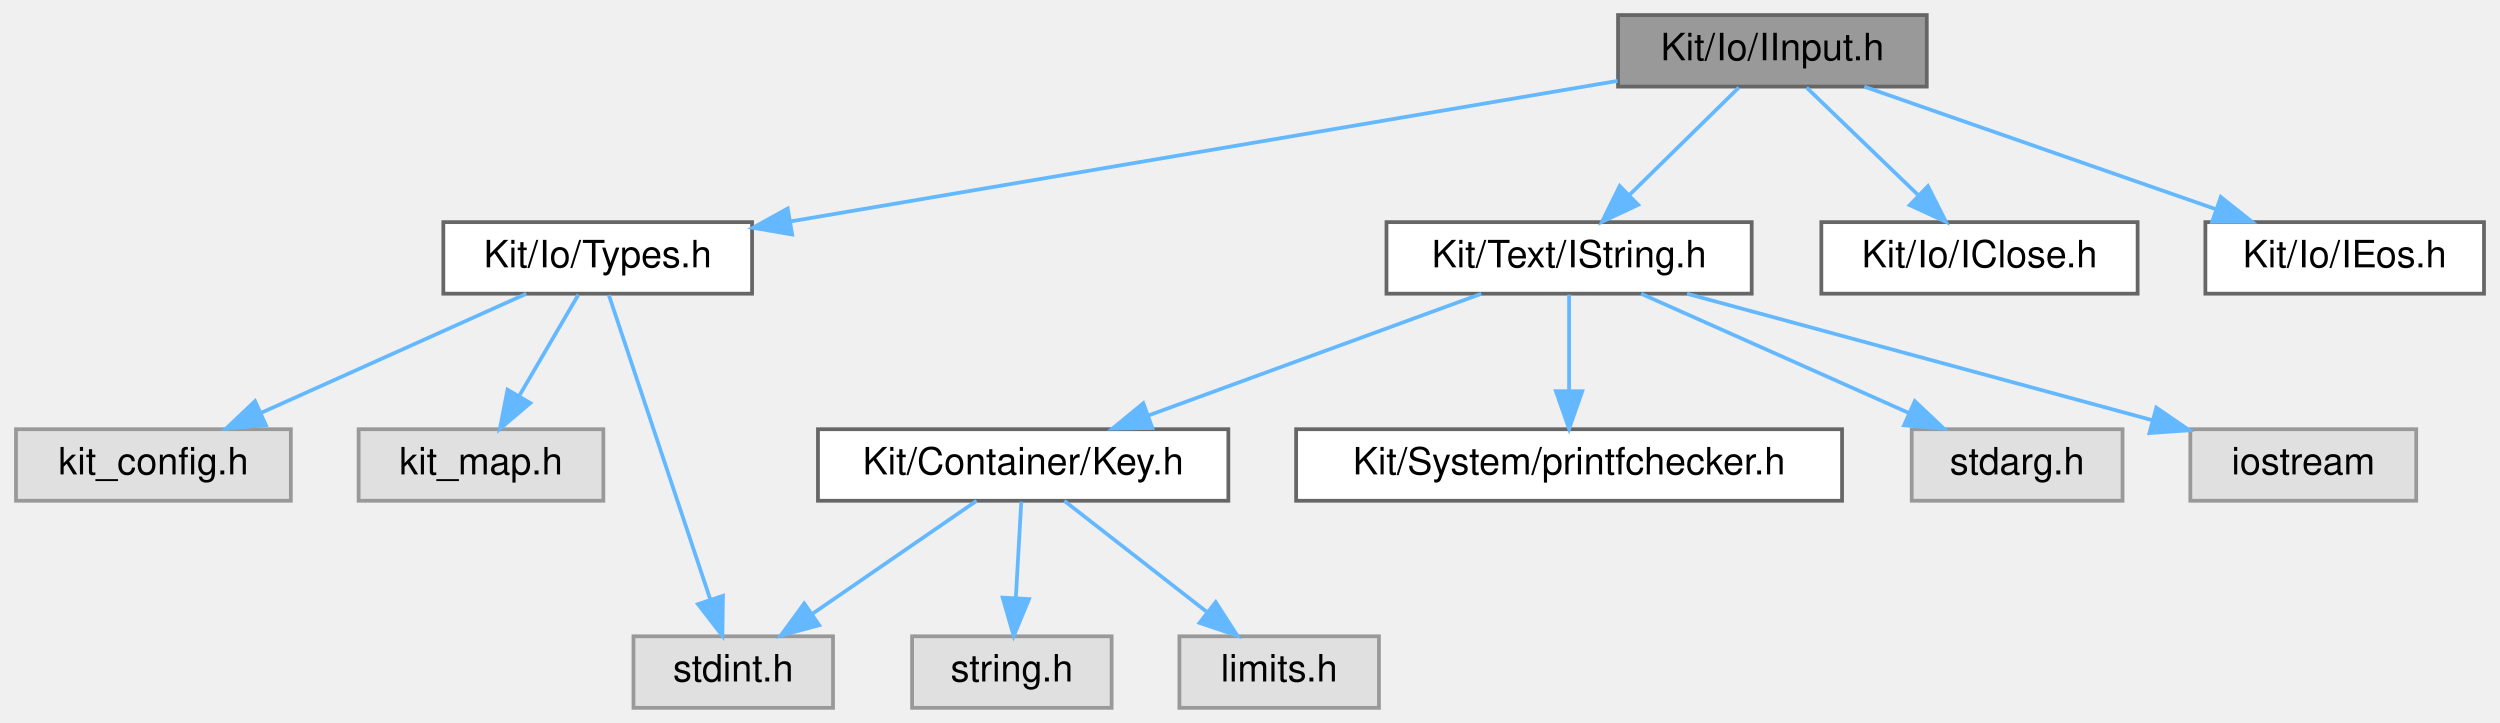
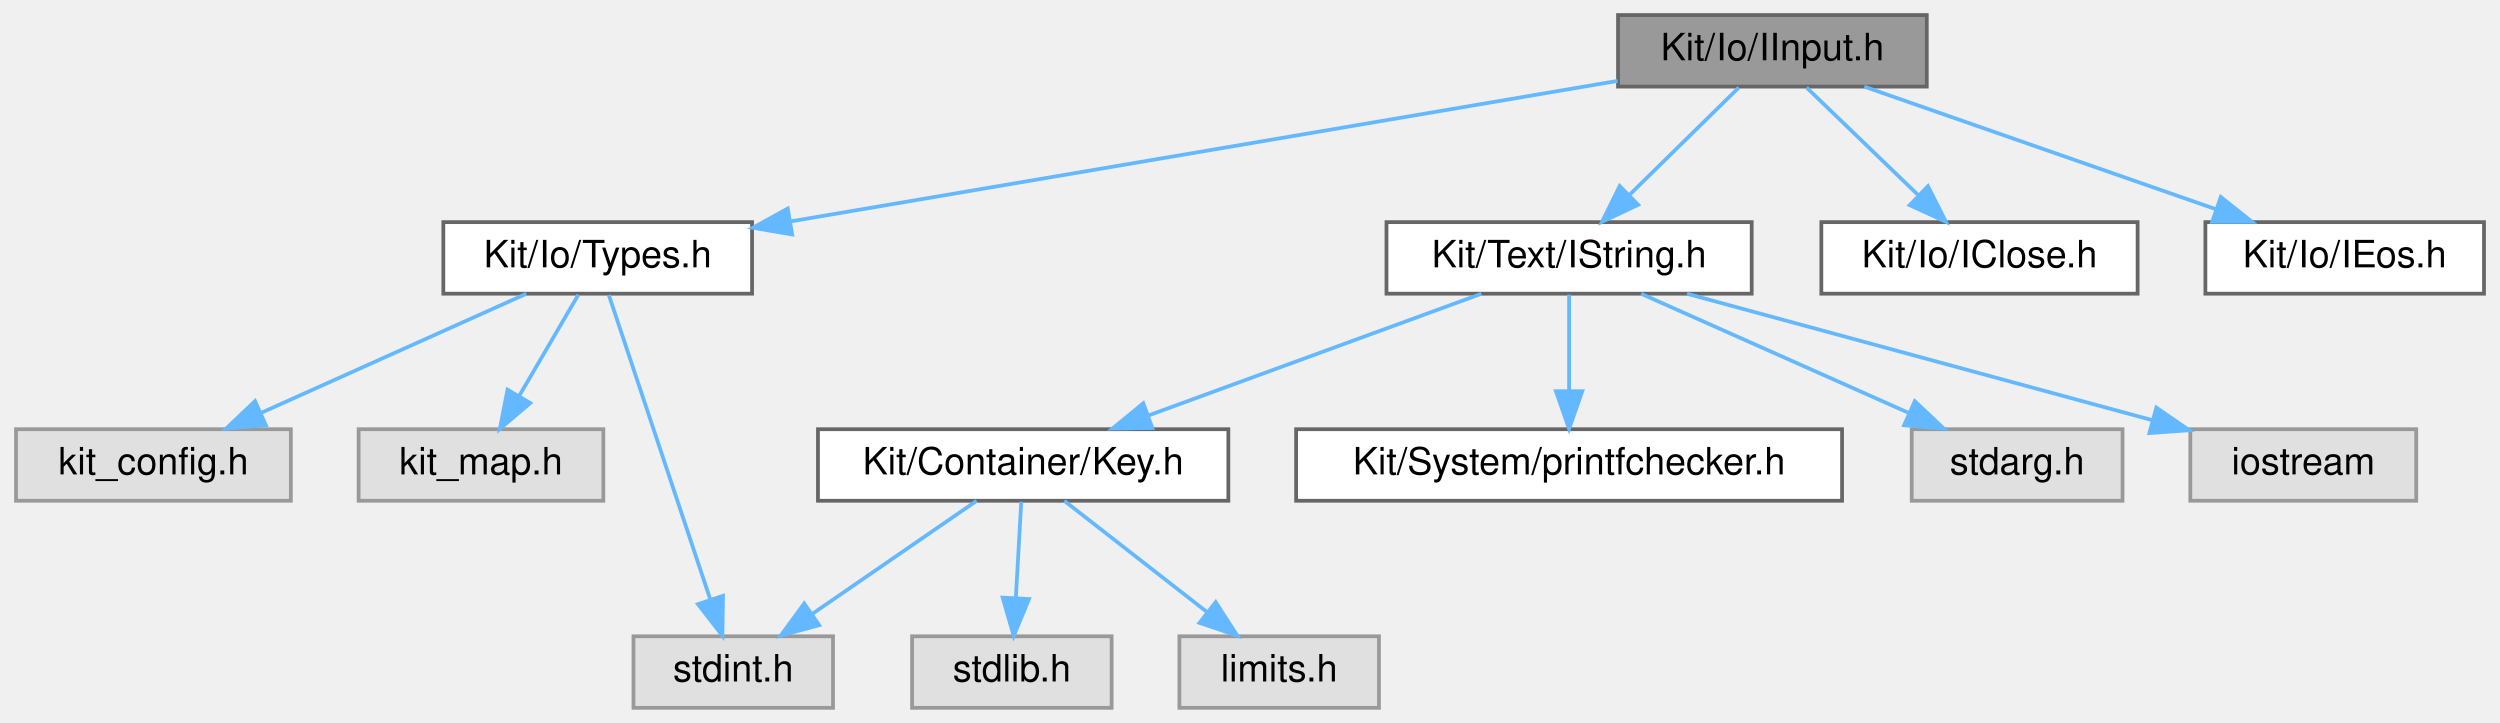
<svg xmlns="http://www.w3.org/2000/svg" xmlns:xlink="http://www.w3.org/1999/xlink" width="664pt" height="192pt" viewBox="0.00 0.00 663.50 192.00">
  <g id="graph0" class="graph" transform="scale(1 1) rotate(0) translate(4 188)">
    <g id="Node000001" class="node">
      <g id="a_Node000001">
        <a xlink:title=" ">
          <polygon fill="#999999" stroke="#666666" points="507.5,-184 425.5,-184 425.5,-165 507.5,-165 507.5,-184" />
          <text text-anchor="middle" x="466.5" y="-172" font-family="Helvetica,sans-Serif" font-size="10.00">Kit/Io/IInput.h</text>
        </a>
      </g>
    </g>
    <g id="Node000002" class="node">
      <g id="a_Node000002">
        <a xlink:href="_types_8h.html" target="_top" xlink:title=" ">
          <polygon fill="white" stroke="#666666" points="195.5,-129 113.5,-129 113.5,-110 195.5,-110 195.5,-129" />
          <text text-anchor="middle" x="154.5" y="-117" font-family="Helvetica,sans-Serif" font-size="10.00">Kit/Io/Types.h</text>
        </a>
      </g>
    </g>
    <g id="edge1_Node000001_Node000002" class="edge">
      <g id="a_edge1_Node000001_Node000002">
        <a xlink:title=" ">
          <path fill="none" stroke="#63b8ff" d="M425.39,-166.52C368.81,-156.9 266.97,-139.6 205.56,-129.17" />
          <polygon fill="#63b8ff" stroke="#63b8ff" points="206.15,-125.72 195.7,-127.5 204.97,-132.62 206.15,-125.72" />
        </a>
      </g>
    </g>
    <g id="Node000006" class="node">
      <g id="a_Node000006">
        <a xlink:href="_i_string_8h.html" target="_top" xlink:title=" ">
          <polygon fill="white" stroke="#666666" points="461,-129 364,-129 364,-110 461,-110 461,-129" />
          <text text-anchor="middle" x="412.5" y="-117" font-family="Helvetica,sans-Serif" font-size="10.00">Kit/Text/IString.h</text>
        </a>
      </g>
    </g>
    <g id="edge5_Node000001_Node000006" class="edge">
      <g id="a_edge5_Node000001_Node000006">
        <a xlink:title=" ">
          <path fill="none" stroke="#63b8ff" d="M457.58,-164.75C449.72,-157.03 438.07,-145.6 428.58,-136.28" />
          <polygon fill="#63b8ff" stroke="#63b8ff" points="430.84,-133.6 421.25,-129.09 425.94,-138.59 430.84,-133.6" />
        </a>
      </g>
    </g>
    <g id="Node000013" class="node">
      <g id="a_Node000013">
        <a xlink:href="_io_2_i_close_8h.html" target="_top" xlink:title=" ">
          <polygon fill="white" stroke="#666666" points="563.5,-129 479.5,-129 479.5,-110 563.5,-110 563.5,-129" />
          <text text-anchor="middle" x="521.5" y="-117" font-family="Helvetica,sans-Serif" font-size="10.00">Kit/Io/IClose.h</text>
        </a>
      </g>
    </g>
    <g id="edge13_Node000001_Node000013" class="edge">
      <g id="a_edge13_Node000001_Node000013">
        <a xlink:title=" ">
          <path fill="none" stroke="#63b8ff" d="M475.58,-164.75C483.59,-157.03 495.46,-145.6 505.12,-136.28" />
          <polygon fill="#63b8ff" stroke="#63b8ff" points="507.81,-138.55 512.59,-129.09 502.96,-133.51 507.81,-138.55" />
        </a>
      </g>
    </g>
    <g id="Node000014" class="node">
      <g id="a_Node000014">
        <a xlink:href="_i_eos_8h.html" target="_top" xlink:title=" ">
          <polygon fill="white" stroke="#666666" points="655.5,-129 581.5,-129 581.5,-110 655.5,-110 655.5,-129" />
          <text text-anchor="middle" x="618.5" y="-117" font-family="Helvetica,sans-Serif" font-size="10.00">Kit/Io/IEos.h</text>
        </a>
      </g>
    </g>
    <g id="edge14_Node000001_Node000014" class="edge">
      <g id="a_edge14_Node000001_Node000014">
        <a xlink:title=" ">
          <path fill="none" stroke="#63b8ff" d="M490.92,-164.98C516.22,-156.16 555.95,-142.31 584.36,-132.41" />
          <polygon fill="#63b8ff" stroke="#63b8ff" points="585.6,-135.68 593.89,-129.08 583.29,-129.07 585.6,-135.68" />
        </a>
      </g>
    </g>
    <g id="Node000003" class="node">
      <g id="a_Node000003">
        <a xlink:title=" ">
          <polygon fill="#e0e0e0" stroke="#999999" points="73,-74 0,-74 0,-55 73,-55 73,-74" />
          <text text-anchor="middle" x="36.5" y="-62" font-family="Helvetica,sans-Serif" font-size="10.00">kit_config.h</text>
        </a>
      </g>
    </g>
    <g id="edge2_Node000002_Node000003" class="edge">
      <g id="a_edge2_Node000002_Node000003">
        <a xlink:title=" ">
          <path fill="none" stroke="#63b8ff" d="M135.54,-109.98C116.47,-101.42 86.84,-88.11 64.95,-78.28" />
          <polygon fill="#63b8ff" stroke="#63b8ff" points="66.36,-75.07 55.8,-74.17 63.49,-81.46 66.36,-75.07" />
        </a>
      </g>
    </g>
    <g id="Node000004" class="node">
      <g id="a_Node000004">
        <a xlink:title=" ">
          <polygon fill="#e0e0e0" stroke="#999999" points="156,-74 91,-74 91,-55 156,-55 156,-74" />
          <text text-anchor="middle" x="123.5" y="-62" font-family="Helvetica,sans-Serif" font-size="10.00">kit_map.h</text>
        </a>
      </g>
    </g>
    <g id="edge3_Node000002_Node000004" class="edge">
      <g id="a_edge3_Node000002_Node000004">
        <a xlink:title=" ">
          <path fill="none" stroke="#63b8ff" d="M149.38,-109.75C145.14,-102.49 138.97,-91.95 133.72,-82.98" />
          <polygon fill="#63b8ff" stroke="#63b8ff" points="136.59,-80.95 128.52,-74.09 130.55,-84.49 136.59,-80.95" />
        </a>
      </g>
    </g>
    <g id="Node000005" class="node">
      <g id="a_Node000005">
        <a xlink:title=" ">
          <polygon fill="#e0e0e0" stroke="#999999" points="217,-19 164,-19 164,0 217,0 217,-19" />
          <text text-anchor="middle" x="190.5" y="-7" font-family="Helvetica,sans-Serif" font-size="10.00">stdint.h</text>
        </a>
      </g>
    </g>
    <g id="edge4_Node000002_Node000005" class="edge">
      <g id="a_edge4_Node000002_Node000005">
        <a xlink:title=" ">
          <path fill="none" stroke="#63b8ff" d="M157.45,-109.66C163.3,-92.09 176.52,-52.45 184.35,-28.95" />
          <polygon fill="#63b8ff" stroke="#63b8ff" points="187.77,-29.75 187.61,-19.16 181.13,-27.54 187.77,-29.75" />
        </a>
      </g>
    </g>
    <g id="Node000007" class="node">
      <g id="a_Node000007">
        <a xlink:href="_key_8h.html" target="_top" xlink:title=" ">
          <polygon fill="white" stroke="#666666" points="322,-74 213,-74 213,-55 322,-55 322,-74" />
          <text text-anchor="middle" x="267.5" y="-62" font-family="Helvetica,sans-Serif" font-size="10.00">Kit/Container/Key.h</text>
        </a>
      </g>
    </g>
    <g id="edge6_Node000006_Node000007" class="edge">
      <g id="a_edge6_Node000006_Node000007">
        <a xlink:title=" ">
          <path fill="none" stroke="#63b8ff" d="M389.2,-109.98C365.25,-101.23 327.72,-87.51 300.67,-77.62" />
          <polygon fill="#63b8ff" stroke="#63b8ff" points="301.81,-74.32 291.22,-74.17 299.41,-80.89 301.81,-74.32" />
        </a>
      </g>
    </g>
    <g id="Node000010" class="node">
      <g id="a_Node000010">
        <a xlink:href="printfchecker_8h.html" target="_top" xlink:title="This file contains macro that enables the GCC (and Clang) compiler to validate printf flags with thei...">
          <polygon fill="white" stroke="#666666" points="485,-74 340,-74 340,-55 485,-55 485,-74" />
          <text text-anchor="middle" x="412.5" y="-62" font-family="Helvetica,sans-Serif" font-size="10.00">Kit/System/printfchecker.h</text>
        </a>
      </g>
    </g>
    <g id="edge10_Node000006_Node000010" class="edge">
      <g id="a_edge10_Node000006_Node000010">
        <a xlink:title=" ">
          <path fill="none" stroke="#63b8ff" d="M412.5,-109.75C412.5,-102.8 412.5,-92.85 412.5,-84.13" />
          <polygon fill="#63b8ff" stroke="#63b8ff" points="416,-84.09 412.5,-74.09 409,-84.09 416,-84.09" />
        </a>
      </g>
    </g>
    <g id="Node000011" class="node">
      <g id="a_Node000011">
        <a xlink:title=" ">
          <polygon fill="#e0e0e0" stroke="#999999" points="559.5,-74 503.5,-74 503.5,-55 559.5,-55 559.5,-74" />
          <text text-anchor="middle" x="531.5" y="-62" font-family="Helvetica,sans-Serif" font-size="10.00">stdarg.h</text>
        </a>
      </g>
    </g>
    <g id="edge11_Node000006_Node000011" class="edge">
      <g id="a_edge11_Node000006_Node000011">
        <a xlink:title=" ">
          <path fill="none" stroke="#63b8ff" d="M431.62,-109.98C450.85,-101.42 480.73,-88.11 502.81,-78.28" />
          <polygon fill="#63b8ff" stroke="#63b8ff" points="504.32,-81.44 512.03,-74.17 501.47,-75.04 504.32,-81.44" />
        </a>
      </g>
    </g>
    <g id="Node000012" class="node">
      <g id="a_Node000012">
        <a xlink:title=" ">
          <polygon fill="#e0e0e0" stroke="#999999" points="637.5,-74 577.5,-74 577.5,-55 637.5,-55 637.5,-74" />
          <text text-anchor="middle" x="607.5" y="-62" font-family="Helvetica,sans-Serif" font-size="10.00">iostream</text>
        </a>
      </g>
    </g>
    <g id="edge12_Node000006_Node000012" class="edge">
      <g id="a_edge12_Node000006_Node000012">
        <a xlink:title=" ">
          <path fill="none" stroke="#63b8ff" d="M443.83,-109.98C477.39,-100.86 530.74,-86.36 567.36,-76.41" />
          <polygon fill="#63b8ff" stroke="#63b8ff" points="568.48,-79.73 577.21,-73.73 566.64,-72.98 568.48,-79.73" />
        </a>
      </g>
    </g>
    <g id="edge7_Node000007_Node000005" class="edge">
      <g id="a_edge7_Node000007_Node000005">
        <a xlink:title=" ">
          <path fill="none" stroke="#63b8ff" d="M255.13,-54.98C243.41,-46.92 225.58,-34.65 211.61,-25.03" />
          <polygon fill="#63b8ff" stroke="#63b8ff" points="213.32,-21.96 203.1,-19.17 209.35,-27.72 213.32,-21.96" />
        </a>
      </g>
    </g>
    <g id="Node000008" class="node">
      <g id="a_Node000008">
        <a xlink:title=" ">
          <polygon fill="#e0e0e0" stroke="#999999" points="291,-19 238,-19 238,0 291,0 291,-19" />
-           <text text-anchor="middle" x="264.5" y="-7" font-family="Helvetica,sans-Serif" font-size="10.00">string.h</text>
+           <text text-anchor="middle" x="264.5" y="-7" font-family="Helvetica,sans-Serif" font-size="10.00">stdlib.h</text>
        </a>
      </g>
    </g>
    <g id="edge8_Node000007_Node000008" class="edge">
      <g id="a_edge8_Node000007_Node000008">
        <a xlink:title=" ">
          <path fill="none" stroke="#63b8ff" d="M267,-54.75C266.61,-47.8 266.05,-37.85 265.55,-29.13" />
          <polygon fill="#63b8ff" stroke="#63b8ff" points="269.05,-28.88 264.99,-19.09 262.06,-29.27 269.05,-28.88" />
        </a>
      </g>
    </g>
    <g id="Node000009" class="node">
      <g id="a_Node000009">
        <a xlink:title=" ">
          <polygon fill="#e0e0e0" stroke="#999999" points="362,-19 309,-19 309,0 362,0 362,-19" />
          <text text-anchor="middle" x="335.5" y="-7" font-family="Helvetica,sans-Serif" font-size="10.00">limits.h</text>
        </a>
      </g>
    </g>
    <g id="edge9_Node000007_Node000009" class="edge">
      <g id="a_edge9_Node000007_Node000009">
        <a xlink:title=" ">
          <path fill="none" stroke="#63b8ff" d="M278.43,-54.98C288.58,-47.07 303.92,-35.11 316.15,-25.58" />
          <polygon fill="#63b8ff" stroke="#63b8ff" points="318.64,-28.08 324.38,-19.17 314.34,-22.56 318.64,-28.08" />
        </a>
      </g>
    </g>
  </g>
</svg>
